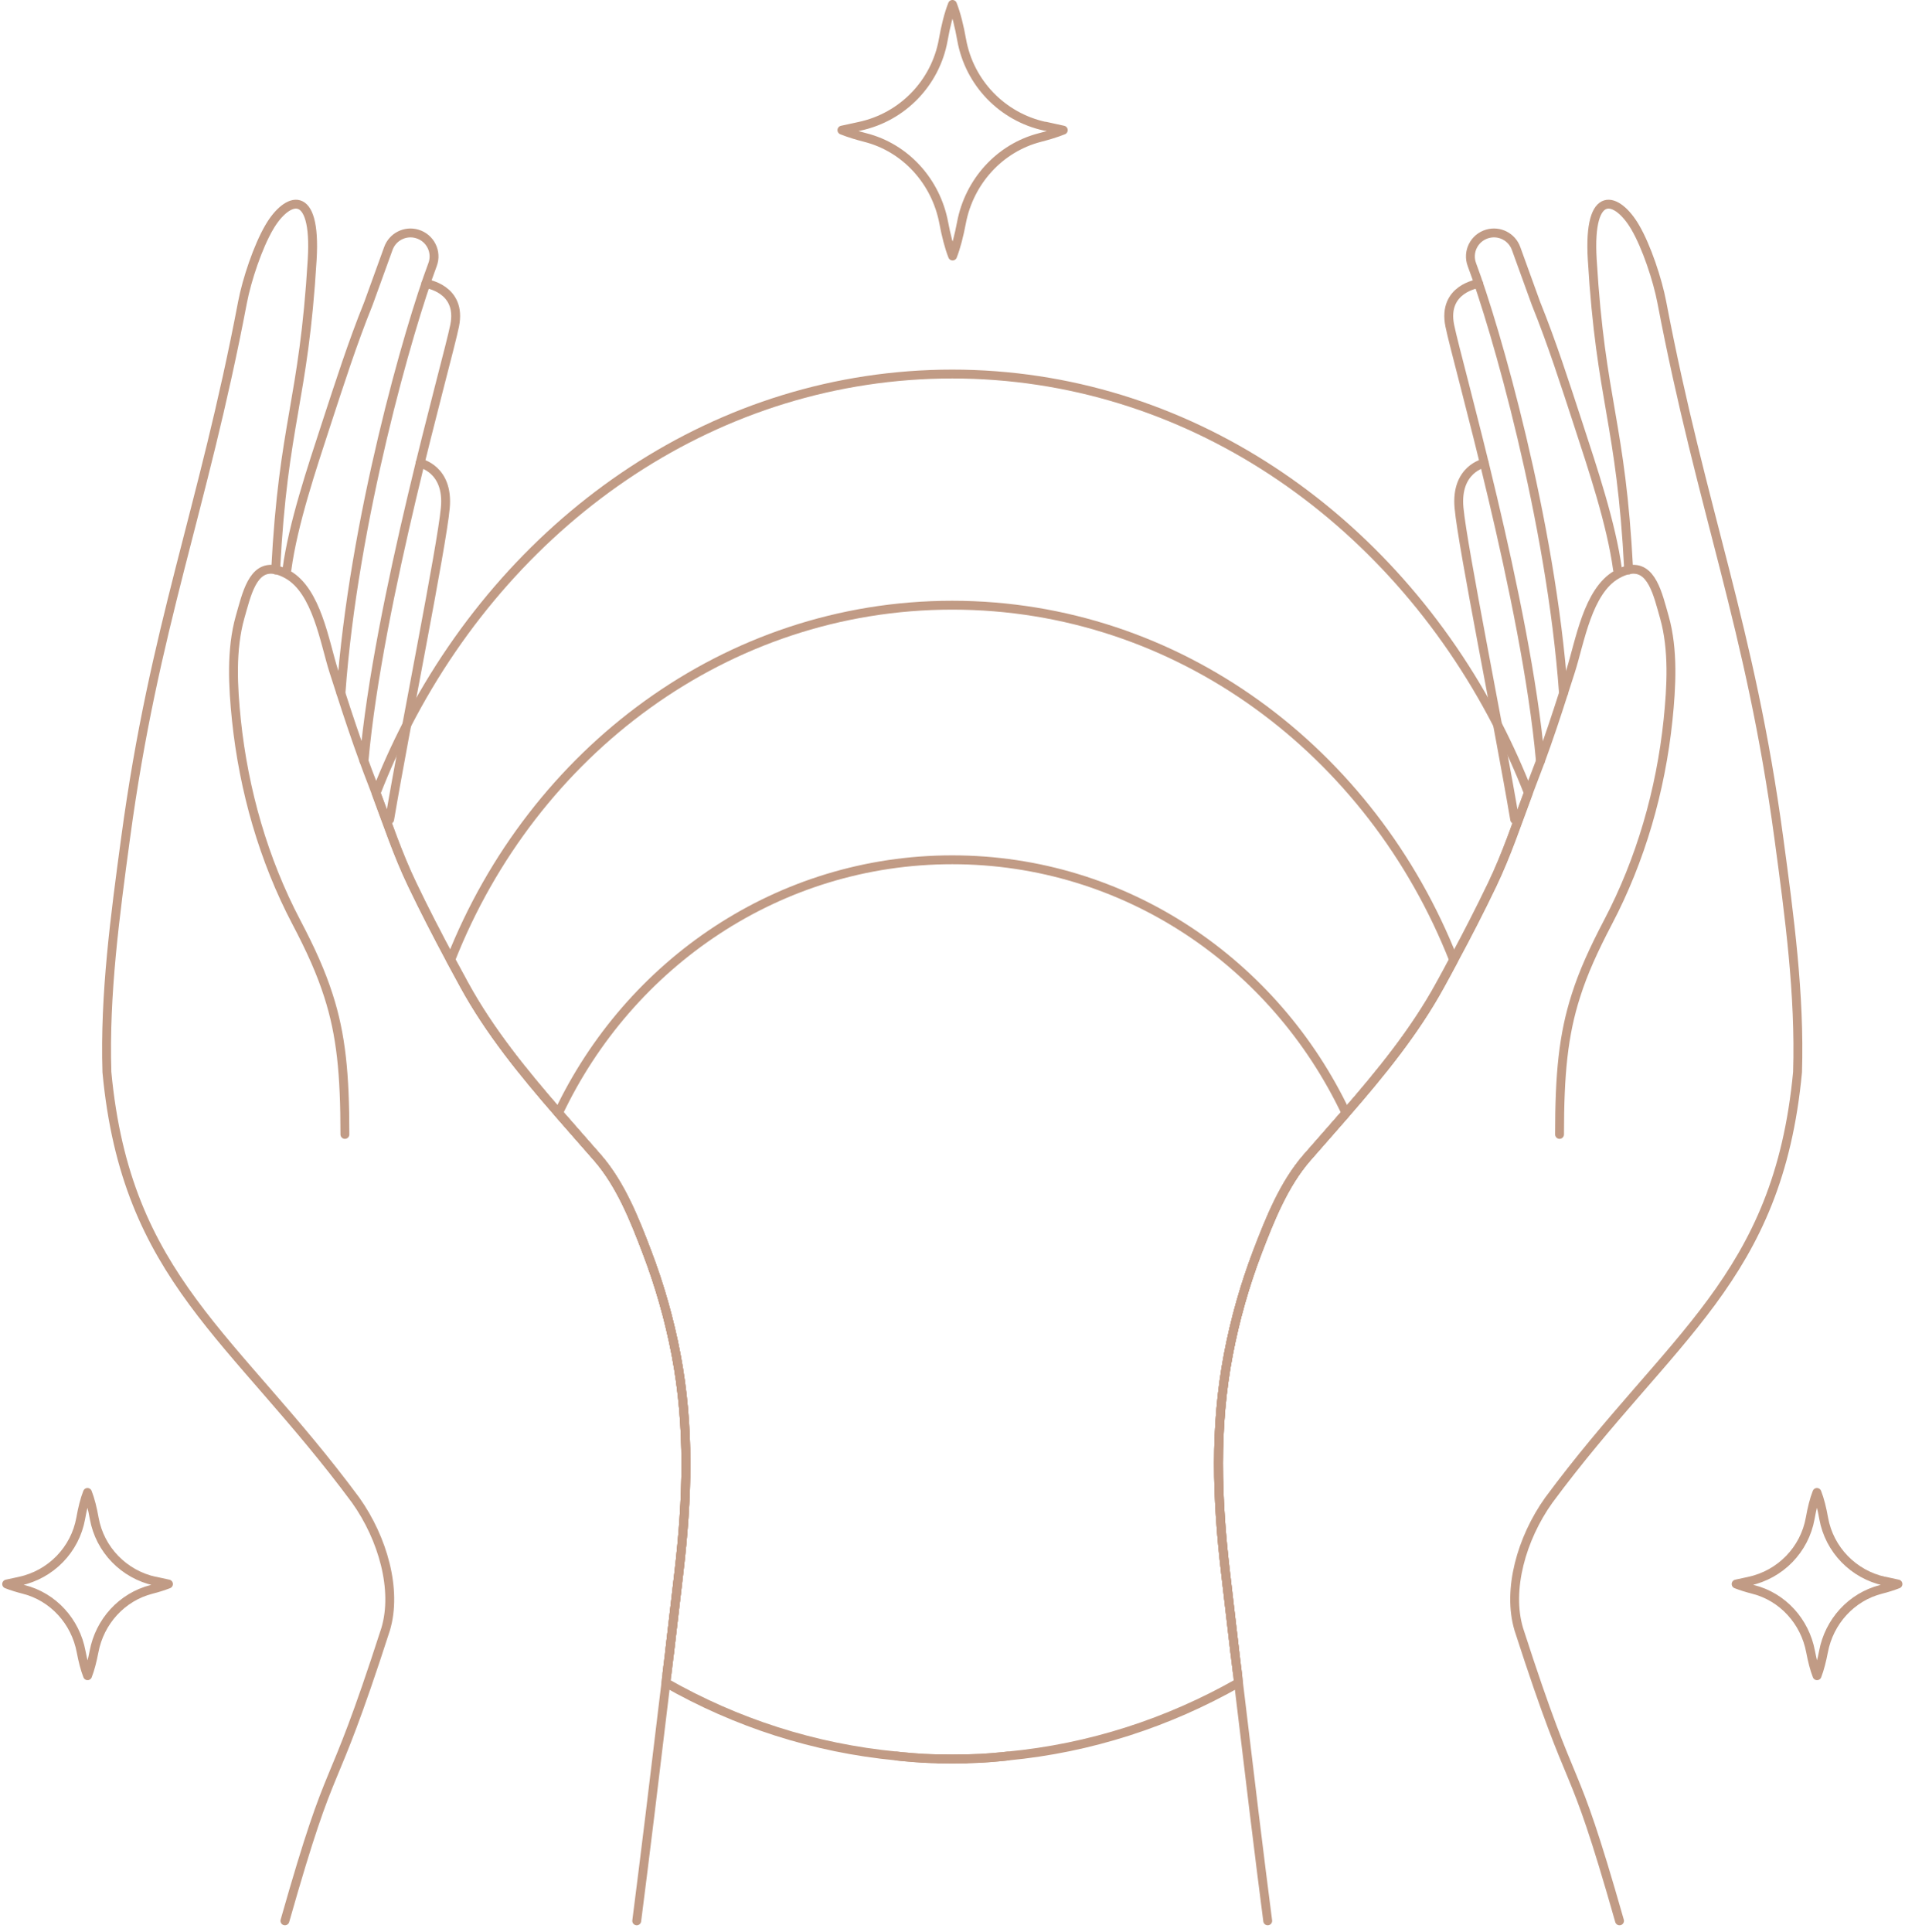
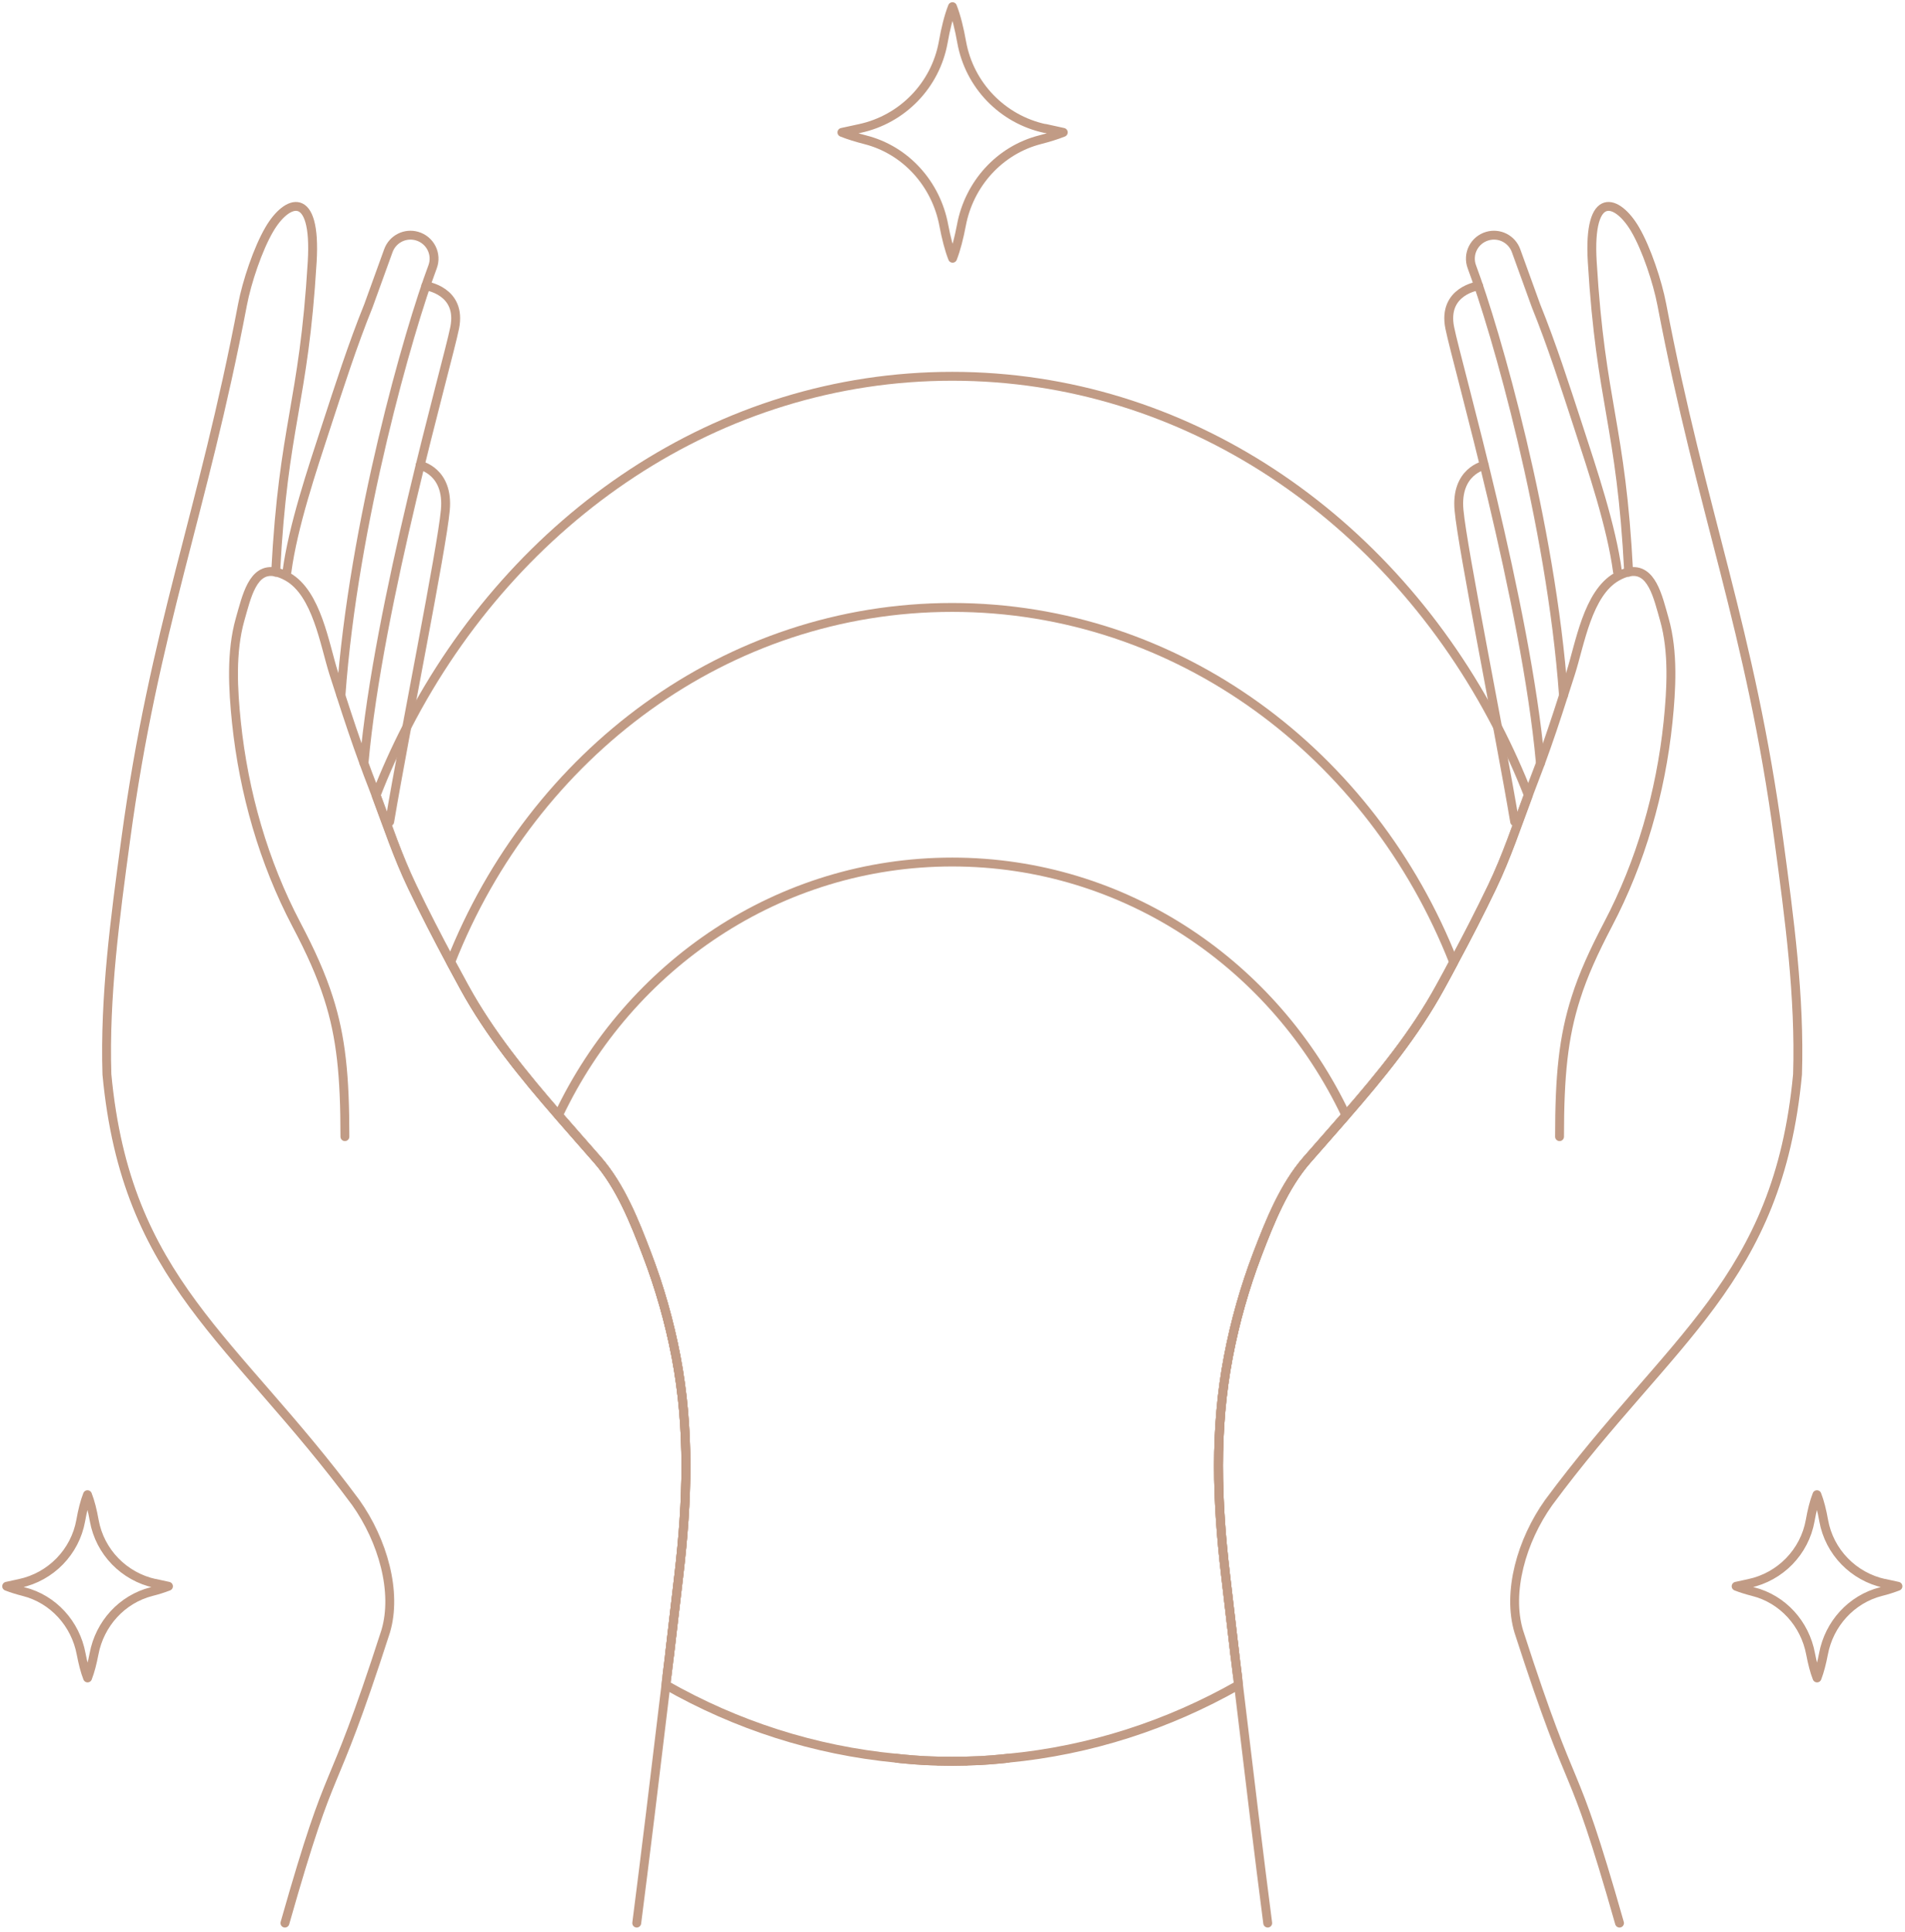
<svg xmlns="http://www.w3.org/2000/svg" width="286" height="290" fill="none">
-   <path d="M41.392 85.59v-.03c1.163-22.29 4.2-25.1 5.485-46.573.665-10.986-3.793-9.415-6.437-4.881-1.723 2.931-3.385 7.933-4.02 11.258C30.406 76.99 23.168 93.9 18.861 125.83c-1.587 11.741-3.173 23.483-2.81 35.164 2.916 31.098 19.055 39.53 37.37 64.298 4.064 5.727 6.255 13.449 4.487 19.357-8.825 27.351-7.495 16.97-15.126 43.792" stroke="#C19B85" stroke-width="1.333" stroke-linecap="round" stroke-linejoin="round" />
-   <path d="M51.79 170.348c0-9.051-.56-14.914-2.464-20.823-1.103-3.46-2.66-6.936-4.835-11.061-4.911-9.354-7.888-19.766-8.992-30.328-.513-4.972-.83-10.578.544-15.444.983-3.43 1.904-7.843 5.35-7.132.529.105 1.133.332 1.798.71 4.382 2.478 5.53 10.11 6.921 14.491.363 1.104.71 2.222 1.073 3.325 1.103 3.43 2.236 6.83 3.475 10.2.378 1.058.771 2.1 1.18 3.143.21.559.422 1.118.634 1.662 1.753 4.655 3.249 9.203 5.425 13.736 1.828 3.824 3.778 7.586 5.772 11.319l2.04 3.762c3.808 6.967 8.9 13.208 14.144 19.237 1.95 2.251 3.93 4.473 5.864 6.694 3.46 3.974 5.56 9.263 7.419 14.159a91.354 91.354 0 014.382 15.414c2.086 10.94 1.708 21.715.423 32.716-.438 3.777-.921 7.857-1.405 12.043-.121 1.028-.257 2.04-.378 3.083-.06.483-.105.967-.166 1.435-1.572 13.223-3.249 26.944-4.382 35.754" stroke="#C19B85" stroke-width="1.333" stroke-linecap="round" stroke-linejoin="round" />
-   <path d="M43.084 85.514c.922-6.86 3.763-15.262 5.893-21.805 1.995-6.09 3.944-12.195 6.347-18.134l2.992-8.266a3.532 3.532 0 014.307-2.19c1.98.573 3.052 2.704 2.327 4.623-3.521 9.384-11.893 38.398-13.751 64.344" stroke="#C19B85" stroke-width="1.333" stroke-linecap="round" stroke-linejoin="round" />
-   <path d="M63.937 42.583s5.455.725 4.336 6.301C67.155 54.46 56.79 90.35 54.658 114.271" stroke="#C19B85" stroke-width="1.333" stroke-linecap="round" stroke-linejoin="round" />
-   <path d="M63.075 69.541s4.337.877 3.793 6.725c-.529 5.848-6.074 33.229-8.356 46.784M190.36 288.442c-1.148-8.809-2.81-22.53-4.382-35.753-.06-.483-.121-.952-.166-1.435-.121-1.043-.257-2.071-.378-3.083-.483-4.186-.967-8.266-1.405-12.044-1.285-11.001-1.662-21.775.423-32.715a91.325 91.325 0 014.367-15.414c1.874-4.896 3.974-10.185 7.435-14.159 1.934-2.221 3.914-4.443 5.863-6.694 5.243-6.03 10.336-12.271 14.144-19.237.68-1.239 1.36-2.478 2.025-3.732.015-.015 0-.015 0-.015 2.01-3.733 3.959-7.511 5.787-11.334 2.176-4.548 3.672-9.097 5.425-13.766.197-.544.408-1.088.62-1.632.408-1.043.801-2.085 1.194-3.143 1.239-3.37 2.372-6.77 3.46-10.185.363-1.118.726-2.222 1.073-3.34 1.405-4.382 2.554-12.013 6.936-14.491.665-.378 1.254-.605 1.783-.71 3.461-.71 4.382 3.686 5.365 7.132 1.375 4.866 1.057 10.472.544 15.443-1.103 10.563-4.095 20.975-9.007 30.329-2.16 4.125-3.732 7.585-4.82 11.031-1.904 5.923-2.463 11.787-2.463 20.853" stroke="#C19B85" stroke-width="1.333" stroke-linecap="round" stroke-linejoin="round" />
-   <path d="M243.189 288.442c-7.631-26.822-6.301-16.441-15.126-43.792-1.768-5.908.408-13.63 4.488-19.357 18.315-24.768 34.454-33.2 37.37-64.299.363-11.681-1.224-23.422-2.811-35.163-4.306-31.93-11.545-48.84-17.574-80.468-.635-3.324-2.282-8.326-4.004-11.257-2.645-4.534-7.103-6.105-6.438 4.88 1.285 21.474 4.322 24.284 5.47 46.573v.03" stroke="#C19B85" stroke-width="1.333" stroke-linecap="round" stroke-linejoin="round" />
-   <path d="M242.888 85.514c-.922-6.86-3.762-15.263-5.893-21.806-1.995-6.09-3.944-12.194-6.347-18.133l-2.992-8.266a3.532 3.532 0 00-4.307-2.191c-1.979.574-3.052 2.705-2.327 4.624 3.521 9.384 11.893 38.398 13.751 64.344" stroke="#C19B85" stroke-width="1.333" stroke-linecap="round" stroke-linejoin="round" />
-   <path d="M222.033 42.583s-5.455.725-4.337 6.301c1.118 5.576 11.485 41.465 13.615 65.386" stroke="#C19B85" stroke-width="1.333" stroke-linecap="round" stroke-linejoin="round" />
-   <path d="M222.881 69.541s-4.337.877-3.793 6.725c.529 5.848 6.075 33.229 8.357 46.784" stroke="#C19B85" stroke-width="1.333" stroke-linecap="round" stroke-linejoin="round" />
-   <path d="M229.498 119.061c-1.753 4.669-3.249 9.218-5.425 13.766a266.492 266.492 0 01-5.788 11.333 216.572 216.572 0 01-2.025 3.748c-3.808 6.966-8.9 13.207-14.144 19.237-1.949 2.251-3.929 4.472-5.863 6.694-3.46 3.974-5.561 9.263-7.435 14.159a91.434 91.434 0 00-4.367 15.413c-2.085 10.941-1.707 21.715-.423 32.716.438 3.778.922 7.858 1.406 12.044.12 1.012.256 2.04.377 3.083.046.483.106.952.167 1.435-10.533 5.984-22.244 9.822-34.65 11.001l-.408.045c-.136.016-.288.031-.424.046a76.73 76.73 0 01-3.248.257c-.726.03-1.436.06-2.161.075h-.227c-.302.015-.62.015-.937.015-.302.015-.619.015-.937.015-.317 0-.634 0-.937-.015-.317 0-.634 0-.937-.015h-.226c-.726 0-1.451-.045-2.161-.075a76.908 76.908 0 01-3.249-.257c-.136-.015-.287-.03-.423-.046-.136 0-.272-.03-.408-.045-12.406-1.179-24.118-5.002-34.65-11.001.06-.468.106-.952.166-1.42.121-1.058.257-2.071.378-3.098.483-4.186.967-8.266 1.405-12.044 1.285-11.001 1.662-21.775-.423-32.716a91.38 91.38 0 00-4.382-15.413c-1.859-4.896-3.96-10.185-7.42-14.159-1.934-2.222-3.914-4.443-5.863-6.694-5.243-6.03-10.336-12.271-14.144-19.237l-2.04-3.763c-1.995-3.732-3.944-7.495-5.772-11.318-2.176-4.533-3.672-9.082-5.425-13.736a107.603 107.603 0 014.639-10.306c16.199-31.431 46.799-52.617 81.872-52.617s65.674 21.186 81.873 52.617a110.897 110.897 0 014.639 10.276z" stroke="#C19B85" stroke-width="1.333" stroke-linecap="round" stroke-linejoin="round" />
-   <path d="M140.881 264.113h.226c.303.015.62.015.937.015.302.015.62.015.937.015.317 0 .635 0 .937-.015.317 0 .634 0 .937-.015h.226m-44.545-15.942c.484-4.186.967-8.266 1.406-12.044 1.284-11.001 1.662-21.775-.423-32.716a91.466 91.466 0 00-4.383-15.413c-1.858-4.896-3.959-10.185-7.42-14.159-1.934-2.222-3.913-4.443-5.862-6.695 10.653-22.515 33.123-38.035 59.13-38.035 26.006 0 48.476 15.52 59.13 38.035-1.95 2.252-3.929 4.473-5.863 6.695-3.461 3.974-5.561 9.263-7.435 14.159a91.34 91.34 0 00-4.367 15.413c-2.086 10.941-1.708 21.715-.423 32.716.438 3.778.921 7.858 1.405 12.044" stroke="#C19B85" stroke-width="1.333" stroke-linecap="round" stroke-linejoin="round" />
-   <path d="M151.325 263.69l-.408.045c-.136.016-.287.031-.423.046a76.908 76.908 0 01-3.249.257c-.725.03-1.435.06-2.161.075h-.226c-.302.015-.62.015-.937.015-.302.015-.62.015-.937.015-.317 0-.635 0-.937-.015-.317 0-.635 0-.937-.015h-.226c-.726-.015-1.451-.045-2.161-.075a76.908 76.908 0 01-3.249-.257c-.136 0-.287-.03-.423-.046l-.408-.045m-34.482-12.422c.121-1.057.257-2.07.378-3.097.483-4.186.967-8.266 1.405-12.044 1.285-11.001 1.662-21.775-.423-32.716a91.38 91.38 0 00-4.382-15.413c-1.859-4.896-3.96-10.185-7.42-14.159-1.934-2.222-3.914-4.443-5.863-6.695-5.244-6.029-10.336-12.27-14.144-19.236l-2.04-3.763c12.316-31.28 41.389-53.267 75.314-53.267 33.925 0 62.999 21.987 75.299 53.282a216.572 216.572 0 01-2.025 3.748c-3.808 6.966-8.9 13.207-14.144 19.236-1.949 2.252-3.929 4.473-5.863 6.695-3.46 3.974-5.561 9.263-7.435 14.159a91.434 91.434 0 00-4.367 15.413c-2.085 10.941-1.707 21.715-.423 32.716.438 3.778.922 7.858 1.405 12.044.121 1.012.257 2.04.378 3.082M156.915 18.962a16.201 16.201 0 01-12.508-12.966c-.352-1.992-.807-3.859-1.385-5.332-.579 1.473-1.034 3.34-1.386 5.332-1.157 6.473-6.14 11.597-12.549 12.966a137.5 137.5 0 00-2.667.58c1.096.437 2.274.79 3.473 1.1 6.099 1.536 10.668 6.618 11.826 12.842.352 1.846.786 3.59 1.323 4.958.538-1.39.972-3.112 1.323-4.958 1.158-6.203 5.727-11.286 11.826-12.842 1.199-.31 2.378-.663 3.474-1.1 0 0-1.096-.248-2.729-.6l-.021.02zM23.289 237.442c-4.67-1.013-8.296-4.73-9.142-9.445-.257-1.45-.59-2.81-1.013-3.883-.423 1.073-.755 2.433-1.012 3.883-.846 4.715-4.488 8.447-9.173 9.445-1.163.241-1.949.423-1.949.423.8.317 1.662.574 2.539.801 4.457 1.118 7.797 4.82 8.643 9.354.257 1.344.575 2.614.967 3.611.393-1.012.71-2.267.968-3.611.846-4.519 4.185-8.221 8.643-9.354a21.773 21.773 0 002.539-.801s-.801-.181-1.995-.438l-.015.015zm259.699 0c-4.669-1.013-8.296-4.73-9.142-9.445-.257-1.45-.589-2.81-1.012-3.883-.424 1.073-.756 2.433-1.013 3.883-.846 4.715-4.488 8.447-9.172 9.445-1.164.242-1.95.423-1.95.423.801.317 1.662.574 2.539.801 4.458 1.118 7.797 4.82 8.643 9.354.257 1.345.575 2.614.968 3.611.392-1.012.71-2.266.967-3.611.846-4.519 4.186-8.221 8.643-9.354a21.754 21.754 0 002.539-.801s-.801-.181-1.995-.438l-.015.015z" stroke="#C19B85" stroke-width="1.333" stroke-linecap="round" stroke-linejoin="round" />
+   <path d="M41.392 85.925v-.03c1.163-22.289 4.2-25.1 5.485-46.573.665-10.986-3.793-9.414-6.437-4.88-1.723 2.931-3.385 7.933-4.02 11.257-6.014 31.628-13.252 48.538-17.559 80.467-1.587 11.742-3.173 23.483-2.81 35.164 2.916 31.099 19.055 39.531 37.37 64.298 4.064 5.728 6.255 13.449 4.487 19.358-8.825 27.351-7.495 16.97-15.126 43.792" stroke="#C19B85" stroke-width="1.333" stroke-linecap="round" stroke-linejoin="round" />
+   <path d="M51.79 170.684c0-9.051-.56-14.915-2.464-20.823-1.103-3.461-2.66-6.936-4.835-11.061-4.911-9.354-7.888-19.766-8.992-30.329-.513-4.971-.83-10.578.544-15.443.983-3.43 1.904-7.843 5.35-7.133.529.106 1.133.333 1.798.71 4.382 2.479 5.53 10.11 6.921 14.492.363 1.103.71 2.221 1.073 3.325 1.103 3.43 2.236 6.83 3.475 10.2.378 1.057.771 2.1 1.18 3.143.21.559.422 1.118.634 1.662 1.753 4.654 3.249 9.203 5.425 13.736 1.828 3.823 3.778 7.586 5.772 11.318l2.04 3.763c3.808 6.966 8.9 13.207 14.144 19.237 1.95 2.251 3.93 4.473 5.864 6.694 3.46 3.974 5.56 9.263 7.419 14.159a91.37 91.37 0 014.382 15.413c2.086 10.941 1.708 21.715.423 32.716-.438 3.778-.921 7.858-1.405 12.044-.121 1.027-.257 2.04-.378 3.083-.06.483-.105.967-.166 1.435-1.572 13.222-3.249 26.943-4.382 35.753" stroke="#C19B85" stroke-width="1.333" stroke-linecap="round" stroke-linejoin="round" />
+   <path d="M43.084 85.85c.922-6.86 3.763-15.263 5.893-21.806 1.995-6.09 3.944-12.194 6.347-18.133l2.992-8.266a3.532 3.532 0 014.307-2.191c1.98.574 3.052 2.705 2.327 4.624-3.521 9.384-11.893 38.397-13.751 64.343" stroke="#C19B85" stroke-width="1.333" stroke-linecap="round" stroke-linejoin="round" />
+   <path d="M63.937 42.919s5.455.725 4.336 6.301c-1.118 5.576-11.484 41.465-13.615 65.386" stroke="#C19B85" stroke-width="1.333" stroke-linecap="round" stroke-linejoin="round" />
+   <path d="M63.075 69.877s4.337.877 3.793 6.725c-.529 5.848-6.074 33.229-8.356 46.784M190.36 288.778c-1.148-8.81-2.81-22.531-4.382-35.753-.06-.484-.121-.952-.166-1.436-.121-1.042-.257-2.07-.378-3.082-.483-4.186-.967-8.266-1.405-12.044-1.285-11.001-1.662-21.775.423-32.716a91.34 91.34 0 014.367-15.413c1.874-4.896 3.974-10.185 7.435-14.159 1.934-2.222 3.914-4.443 5.863-6.695 5.243-6.029 10.336-12.27 14.144-19.236.68-1.239 1.36-2.478 2.025-3.733.015-.015 0-.015 0-.015 2.01-3.732 3.959-7.51 5.787-11.333 2.176-4.549 3.672-9.097 5.425-13.766.197-.544.408-1.088.62-1.632.408-1.043.801-2.086 1.194-3.144 1.239-3.369 2.372-6.769 3.46-10.185.363-1.118.726-2.221 1.073-3.339 1.405-4.382 2.554-12.013 6.936-14.492.665-.377 1.254-.604 1.783-.71 3.461-.71 4.382 3.687 5.365 7.133 1.375 4.865 1.057 10.472.544 15.443-1.103 10.563-4.095 20.975-9.007 30.328-2.16 4.126-3.732 7.586-4.82 11.032-1.904 5.923-2.463 11.786-2.463 20.853" stroke="#C19B85" stroke-width="1.333" stroke-linecap="round" stroke-linejoin="round" />
+   <path d="M243.189 288.778c-7.631-26.822-6.301-16.441-15.126-43.792-1.768-5.909.408-13.631 4.488-19.358 18.315-24.767 34.454-33.199 37.37-64.298.363-11.681-1.224-23.422-2.811-35.164-4.306-31.93-11.545-48.839-17.574-80.467-.635-3.324-2.282-8.326-4.004-11.258-2.645-4.533-7.103-6.105-6.438 4.881 1.285 21.473 4.322 24.284 5.47 46.573v.03" stroke="#C19B85" stroke-width="1.333" stroke-linecap="round" stroke-linejoin="round" />
+   <path d="M242.888 85.85c-.922-6.86-3.762-15.263-5.893-21.806-1.995-6.09-3.944-12.195-6.347-18.133l-2.992-8.266a3.532 3.532 0 00-4.307-2.191c-1.979.574-3.052 2.705-2.327 4.624 3.521 9.384 11.893 38.397 13.751 64.343" stroke="#C19B85" stroke-width="1.333" stroke-linecap="round" stroke-linejoin="round" />
+   <path d="M222.033 42.919s-5.455.725-4.337 6.3c1.118 5.577 11.485 41.466 13.615 65.387" stroke="#C19B85" stroke-width="1.333" stroke-linecap="round" stroke-linejoin="round" />
+   <path d="M222.881 69.877s-4.337.876-3.793 6.724c.529 5.849 6.075 33.23 8.357 46.785" stroke="#C19B85" stroke-width="1.333" stroke-linecap="round" stroke-linejoin="round" />
+   <path d="M229.498 119.396c-1.753 4.67-3.249 9.218-5.425 13.767a266.492 266.492 0 01-5.788 11.333 220.322 220.322 0 01-2.025 3.748c-3.808 6.966-8.9 13.207-14.144 19.236-1.949 2.252-3.929 4.473-5.863 6.695-3.46 3.974-5.561 9.263-7.435 14.159a91.434 91.434 0 00-4.367 15.413c-2.085 10.941-1.707 21.715-.423 32.716.438 3.778.922 7.858 1.406 12.044.12 1.012.256 2.04.377 3.082.046.484.106.952.167 1.436-10.533 5.984-22.244 9.822-34.65 11.001l-.408.045-.424.045c-1.072.106-2.16.197-3.248.257-.726.031-1.436.061-2.161.076h-.227c-.302.015-.62.015-.937.015-.302.015-.619.015-.937.015-.317 0-.634 0-.937-.015-.317 0-.634 0-.937-.015h-.226c-.726 0-1.451-.045-2.161-.076a75.279 75.279 0 01-3.249-.257l-.423-.045c-.136 0-.272-.03-.408-.045-12.406-1.179-24.118-5.002-34.65-11.001.06-.469.106-.952.166-1.421.121-1.057.257-2.07.378-3.097.483-4.186.967-8.266 1.405-12.044 1.285-11.001 1.662-21.775-.423-32.716a91.38 91.38 0 00-4.382-15.413c-1.859-4.896-3.96-10.185-7.42-14.159-1.934-2.222-3.914-4.443-5.863-6.695-5.243-6.029-10.336-12.27-14.144-19.236l-2.04-3.763c-1.995-3.732-3.944-7.495-5.772-11.318-2.176-4.534-3.672-9.082-5.425-13.736a107.491 107.491 0 014.639-10.306c16.199-31.431 46.799-52.617 81.872-52.617s65.674 21.185 81.873 52.617a110.878 110.878 0 014.639 10.275z" stroke="#C19B85" stroke-width="1.333" stroke-linecap="round" stroke-linejoin="round" />
+   <path d="M140.881 264.449h.226c.303.015.62.015.937.015.302.015.62.015.937.015.317 0 .635 0 .937-.015.317 0 .634 0 .937-.015h.226m-44.545-15.943c.484-4.185.967-8.265 1.406-12.043 1.284-11.001 1.662-21.776-.423-32.716a91.412 91.412 0 00-4.383-15.413c-1.858-4.896-3.959-10.185-7.42-14.16-1.934-2.221-3.913-4.442-5.862-6.694 10.653-22.516 33.123-38.035 59.13-38.035 26.006 0 48.476 15.519 59.13 38.035-1.95 2.252-3.929 4.473-5.863 6.694-3.461 3.975-5.561 9.264-7.435 14.16a91.287 91.287 0 00-4.367 15.413c-2.086 10.94-1.708 21.715-.423 32.716.438 3.778.921 7.858 1.405 12.043" stroke="#C19B85" stroke-width="1.333" stroke-linecap="round" stroke-linejoin="round" />
+   <path d="M151.325 264.026l-.408.045-.423.045a75.279 75.279 0 01-3.249.257c-.725.03-1.435.061-2.161.076h-.226c-.302.015-.62.015-.937.015-.302.015-.62.015-.937.015-.317 0-.635 0-.937-.015-.317 0-.635 0-.937-.015h-.226c-.726-.015-1.451-.046-2.161-.076a75.279 75.279 0 01-3.249-.257c-.136 0-.287-.03-.423-.045l-.408-.045m-34.482-12.422c.121-1.058.257-2.07.378-3.098.483-4.185.967-8.265 1.405-12.043 1.285-11.001 1.662-21.775-.423-32.716a91.327 91.327 0 00-4.382-15.413c-1.859-4.896-3.96-10.185-7.42-14.16-1.934-2.221-3.914-4.442-5.863-6.694-5.244-6.029-10.336-12.27-14.144-19.236l-2.04-3.763c12.316-31.28 41.389-53.267 75.314-53.267 33.925 0 62.999 21.987 75.299 53.282-.665 1.269-1.345 2.508-2.025 3.748-3.808 6.966-8.9 13.207-14.144 19.236-1.949 2.252-3.929 4.473-5.863 6.694-3.46 3.975-5.561 9.264-7.435 14.16a91.38 91.38 0 00-4.367 15.413c-2.085 10.941-1.707 21.715-.423 32.716.438 3.778.922 7.858 1.405 12.043.121 1.013.257 2.04.378 3.083M156.915 19.298a16.201 16.201 0 01-12.508-12.966c-.352-1.992-.807-3.859-1.385-5.332-.579 1.473-1.034 3.34-1.386 5.332-1.157 6.472-6.14 11.597-12.549 12.966a137.5 137.5 0 00-2.667.58c1.096.436 2.274.789 3.473 1.1 6.099 1.535 10.668 6.618 11.826 12.842.352 1.846.786 3.589 1.323 4.958.538-1.39.972-3.112 1.323-4.958 1.158-6.203 5.727-11.286 11.826-12.842 1.199-.311 2.378-.664 3.474-1.1 0 0-1.096-.248-2.729-.601l-.021.02zM23.289 237.777c-4.67-1.012-8.296-4.729-9.142-9.444-.257-1.451-.59-2.811-1.013-3.884-.423 1.073-.755 2.433-1.012 3.884-.846 4.715-4.488 8.447-9.173 9.444a98.697 98.697 0 00-1.949.424c.8.317 1.662.574 2.539.8 4.457 1.119 7.797 4.821 8.643 9.354.257 1.345.575 2.614.967 3.612.393-1.013.71-2.267.968-3.612.846-4.518 4.185-8.22 8.643-9.354a21.582 21.582 0 002.539-.8s-.801-.182-1.995-.439l-.015.015zm259.699 0c-4.669-1.012-8.296-4.729-9.142-9.444-.257-1.451-.589-2.811-1.012-3.884-.424 1.073-.756 2.433-1.013 3.884-.846 4.715-4.488 8.447-9.172 9.444-1.164.242-1.95.424-1.95.424.801.317 1.662.574 2.539.8 4.458 1.119 7.797 4.821 8.643 9.354.257 1.345.575 2.615.968 3.612.392-1.013.71-2.267.967-3.612.846-4.518 4.186-8.22 8.643-9.354a21.563 21.563 0 002.539-.8s-.801-.182-1.995-.439l-.015.015z" stroke="#C19B85" stroke-width="1.333" stroke-linecap="round" stroke-linejoin="round" />
</svg>
